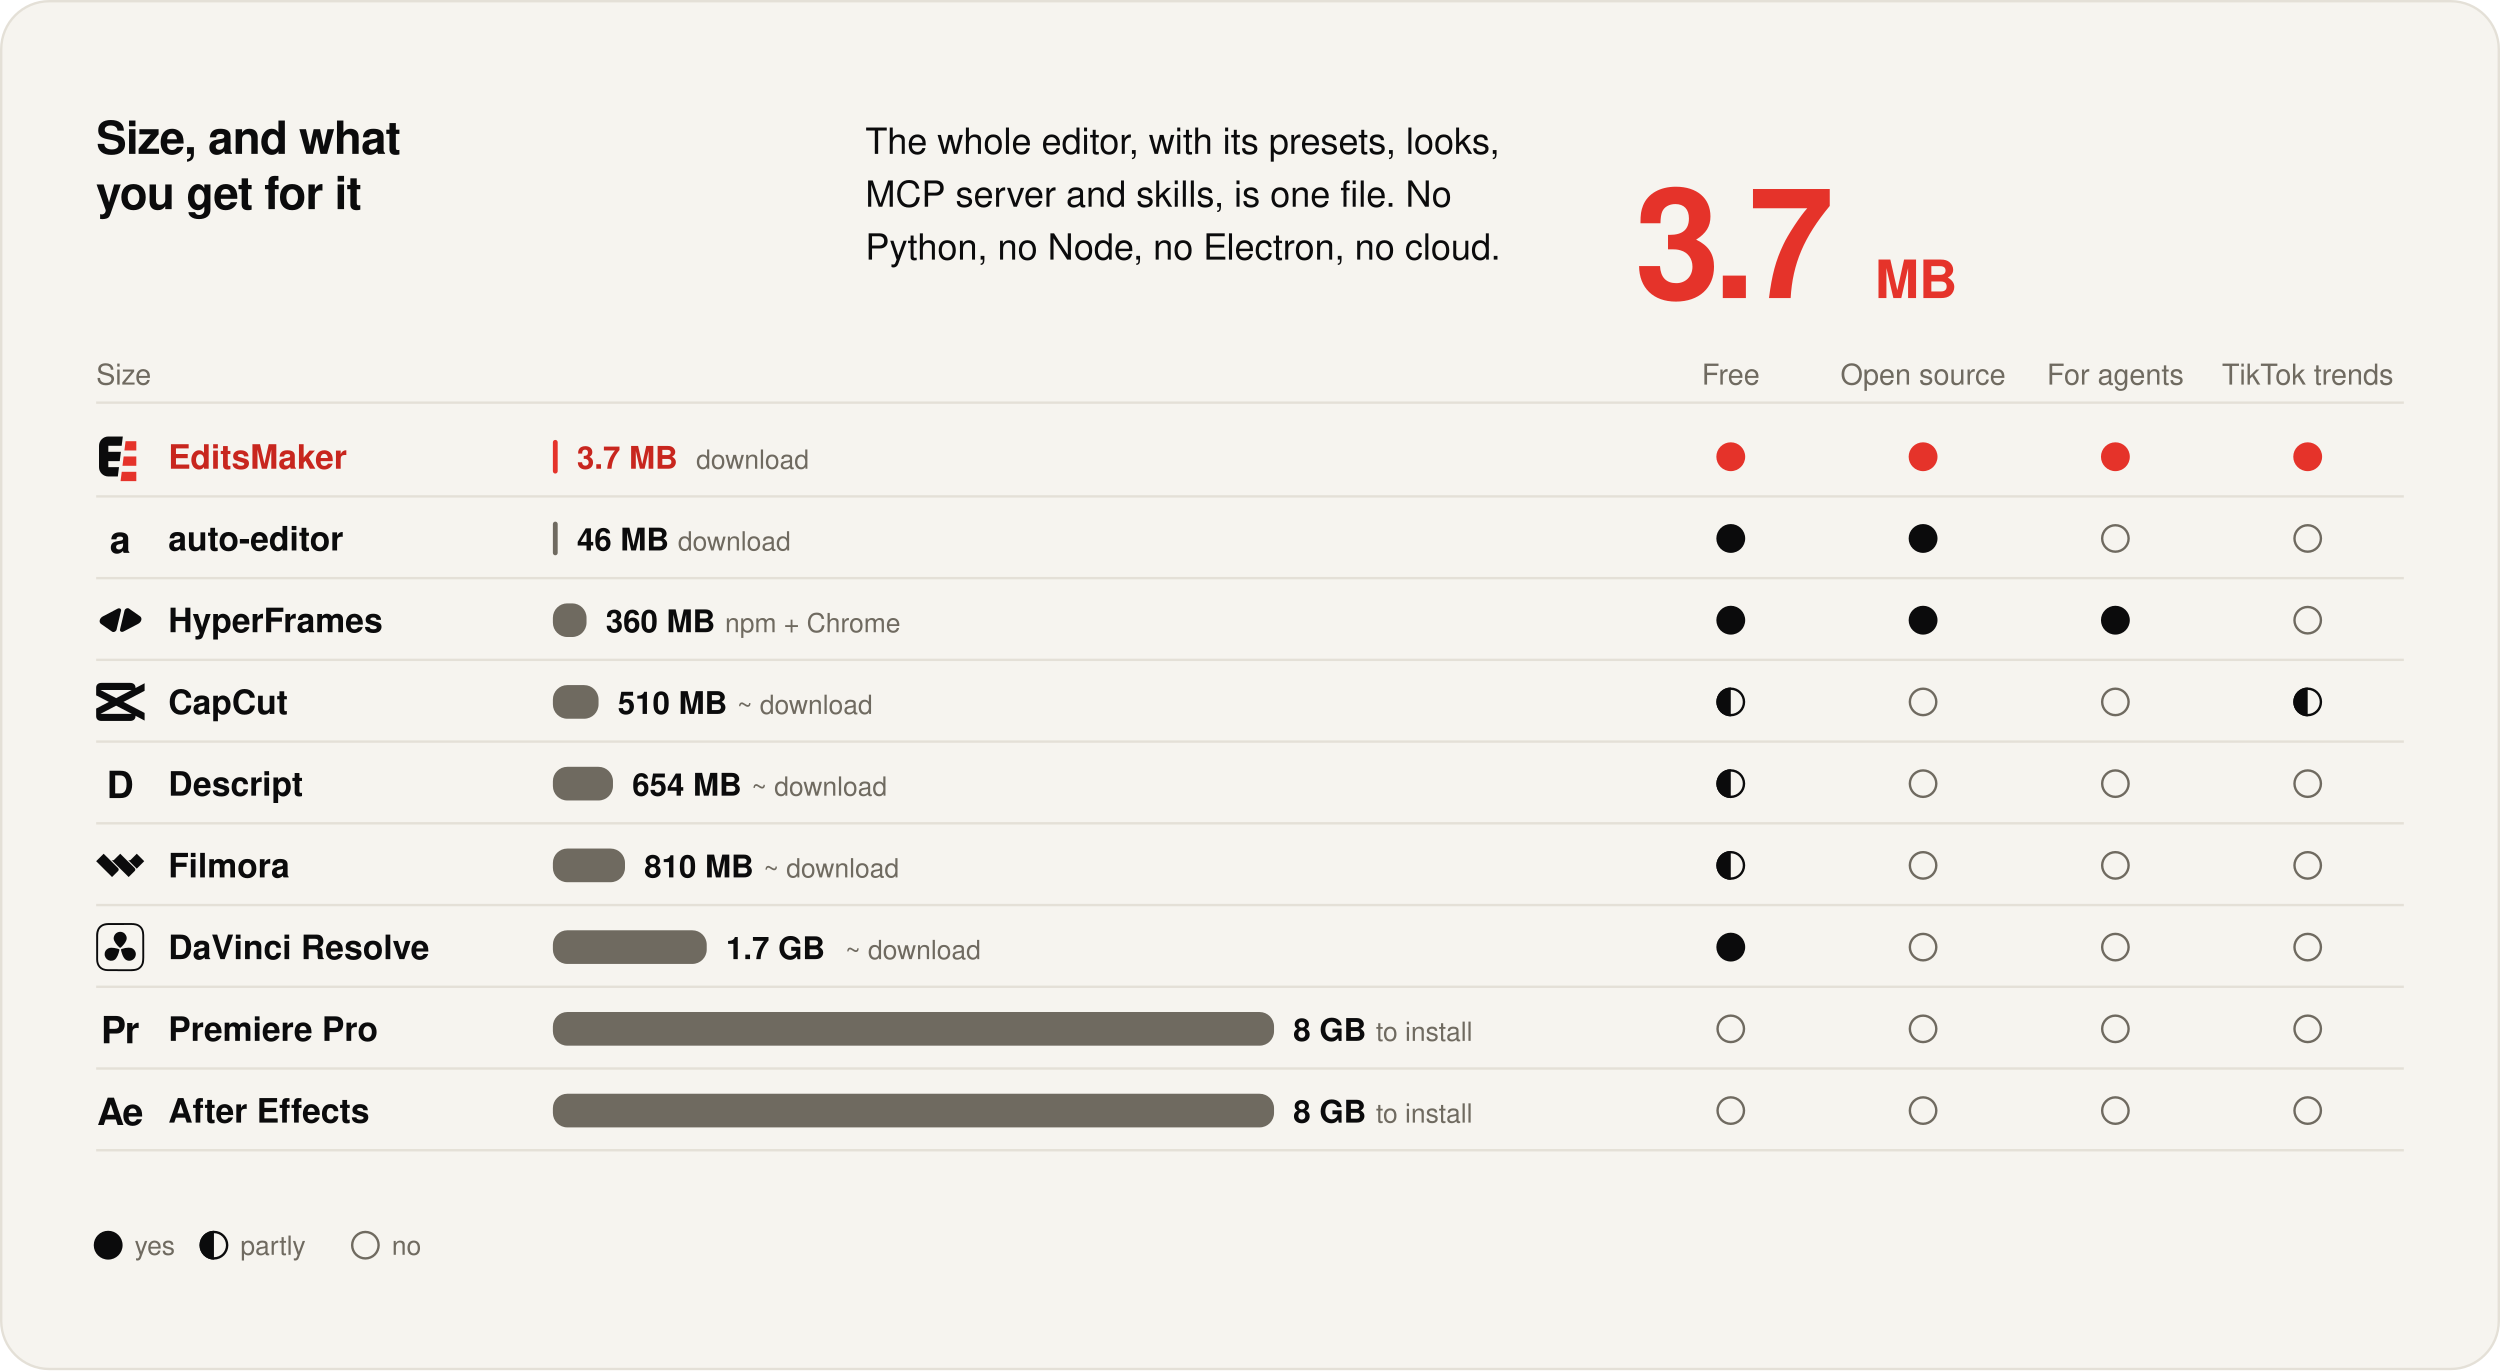
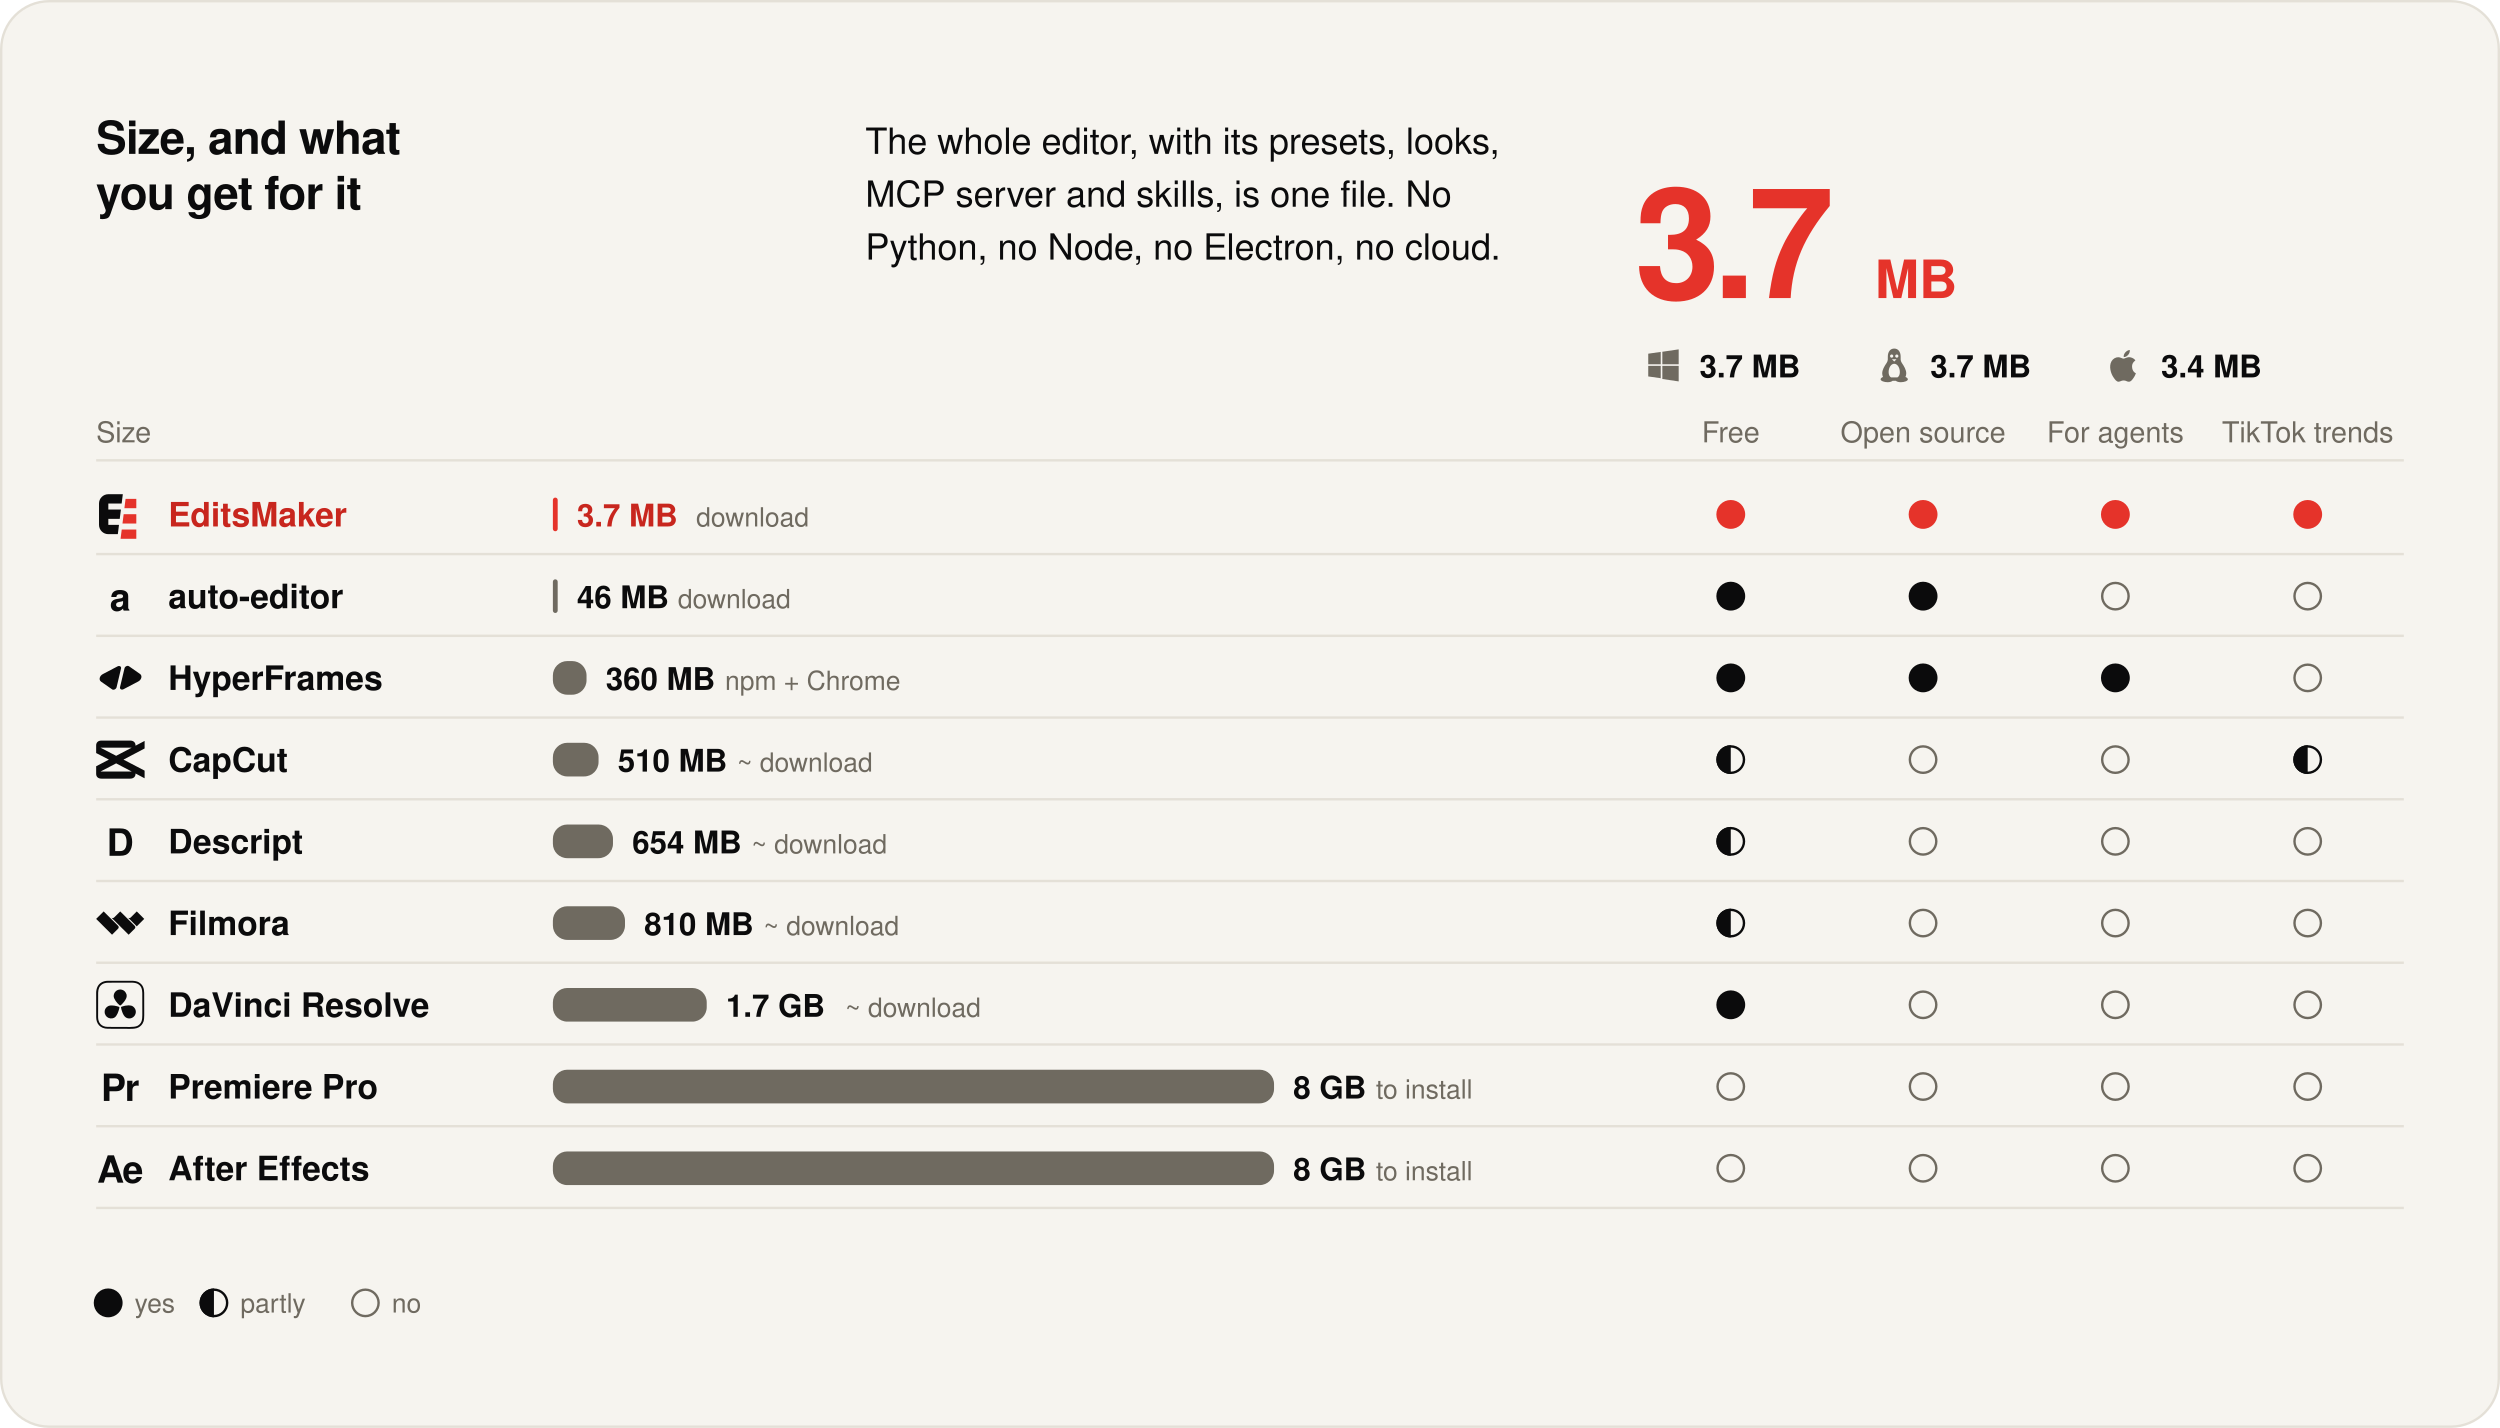
- <svg xmlns="http://www.w3.org/2000/svg" width="1040" height="570" viewBox="0 0 1040 570" role="img" aria-label="EditsMaker against other editors. Download: EditsMaker 3.7 MB, auto-editor 46 MB, HyperFrames about 360 MB with its Chrome, CapCut about 510 MB, Descript about 654 MB, Filmora about 810 MB, DaVinci Resolve about 1.7 GB, Premiere Pro and After Effects 8 GB each to install. EditsMaker is the only one that is free, open source, built for AI agents and reads TikTok's trending songs.">
-   <rect x="0.5" y="0.5" width="1039" height="569" rx="20" fill="#F6F4EF" stroke="#E4E0D7" />
+ <svg xmlns="http://www.w3.org/2000/svg" width="1040" height="594" viewBox="0 0 1040 594" role="img" aria-label="EditsMaker against other editors. Download: EditsMaker 3.7 MB (Windows 3.7, Linux 3.7, macOS 3.4), auto-editor 46 MB, HyperFrames about 360 MB with its Chrome, CapCut about 510 MB, Descript about 654 MB, Filmora about 810 MB, DaVinci Resolve about 1.7 GB, Premiere Pro and After Effects 8 GB each to install. EditsMaker is the only one that is free, open source, built for AI agents and reads TikTok's trending songs.">
+   <rect x="0.5" y="0.5" width="1039" height="593" rx="20" fill="#F6F4EF" stroke="#E4E0D7" />
  <g transform="translate(40,40)">
    <text x="0" y="24" font-family="Helvetica Neue, Helvetica, Arial, Liberation Sans, sans-serif" font-weight="700" font-size="19" fill="#0B0B0C" text-anchor="start" letter-spacing="-0.3">Size, and what</text>
    <text x="0" y="47" font-family="Helvetica Neue, Helvetica, Arial, Liberation Sans, sans-serif" font-weight="700" font-size="19" fill="#0B0B0C" text-anchor="start" letter-spacing="-0.3">you get for it</text>
    <text x="320" y="24" font-family="Helvetica Neue, Helvetica, Arial, Liberation Sans, sans-serif" font-weight="300" font-size="15" fill="#0B0B0C" text-anchor="start" letter-spacing="0">The whole editor, with its presets, looks,</text>
    <text x="320" y="46" font-family="Helvetica Neue, Helvetica, Arial, Liberation Sans, sans-serif" font-weight="300" font-size="15" fill="#0B0B0C" text-anchor="start" letter-spacing="0">MCP server and skills, is one file. No</text>
    <text x="320" y="68" font-family="Helvetica Neue, Helvetica, Arial, Liberation Sans, sans-serif" font-weight="300" font-size="15" fill="#0B0B0C" text-anchor="start" letter-spacing="0">Python, no Node, no Electron, no cloud.</text>
    <text x="640" y="84" font-family="Helvetica Neue, Helvetica, Arial, Liberation Sans, sans-serif" font-weight="700" font-size="64" fill="#E5332A" text-anchor="start" letter-spacing="-3">3.7</text>
    <text x="740" y="84" font-family="Helvetica Neue, Helvetica, Arial, Liberation Sans, sans-serif" font-weight="700" font-size="22" fill="#E5332A" text-anchor="start" letter-spacing="0">MB</text>
-     <text x="0" y="120" font-family="Helvetica Neue, Helvetica, Arial, Liberation Sans, sans-serif" font-weight="400" font-size="12" fill="#6F6A60" text-anchor="start" letter-spacing="0">Size</text>
-     <line x1="0" y1="127.5" x2="960" y2="127.5" stroke="#E4E0D7" stroke-width="1" />
-     <text x="680" y="120" font-family="Helvetica Neue, Helvetica, Arial, Liberation Sans, sans-serif" font-weight="400" font-size="12" fill="#6F6A60" text-anchor="middle" letter-spacing="0">Free</text>
-     <text x="760" y="120" font-family="Helvetica Neue, Helvetica, Arial, Liberation Sans, sans-serif" font-weight="400" font-size="12" fill="#6F6A60" text-anchor="middle" letter-spacing="0">Open source</text>
-     <text x="840" y="120" font-family="Helvetica Neue, Helvetica, Arial, Liberation Sans, sans-serif" font-weight="400" font-size="12" fill="#6F6A60" text-anchor="middle" letter-spacing="0">For agents</text>
-     <text x="920" y="120" font-family="Helvetica Neue, Helvetica, Arial, Liberation Sans, sans-serif" font-weight="400" font-size="12" fill="#6F6A60" text-anchor="middle" letter-spacing="0">TikTok trends</text>
-     <g transform="translate(-3.8,136.6) scale(0.2770833)">
+     <path transform="translate(644,104) scale(0.6667)" d="M2.5 4.7 10.3 3.6v7.7H2.5zM11.3 3.5 21.5 2v9.3H11.3zM2.5 12.3h7.8V20l-7.8-1.1zM11.3 12.3h10.2V22l-10.2-1.5z" fill="#6F6A60" fill-rule="evenodd" />
+     <text x="667" y="117" font-family="Helvetica Neue, Helvetica, Arial, Liberation Sans, sans-serif" font-weight="700" font-size="13" fill="#0B0B0C" text-anchor="start" letter-spacing="0">3.7 MB</text>
+     <path transform="translate(740,104) scale(0.6667)" d="M12 1.5c-2.6 0-4 2.2-4 5 0 1.4.2 2.5-.7 3.9C5.8 12.6 4.5 14.8 4.5 17c0 .9.2 1.6.5 2.2-.9.4-1.5.9-1.5 1.5 0 1 2.2 1.8 4.4 1.8 1.4 0 2.6-.4 3.1-.9h2c.5.5 1.7.9 3.1.9 2.2 0 4.4-.8 4.4-1.8 0-.6-.6-1.1-1.5-1.5.3-.6.5-1.3.5-2.2 0-2.2-1.3-4.4-2.8-6.6-.9-1.4-.7-2.5-.7-3.9 0-2.8-1.4-5-4-5zM10.4 5.2a1 1 0 1 0 0 2 1 1 0 0 0 0-2zm3.2 0a1 1 0 1 0 0 2 1 1 0 0 0 0-2zM12 11c-2 0-3.5 2.4-3.5 5.2 0 1.7.6 2.8 1.5 3.3h4c.9-.5 1.5-1.6 1.5-3.3 0-2.8-1.5-5.2-3.5-5.2z M10.6 8.2h2.8L12 9.6z" fill="#6F6A60" fill-rule="evenodd" />
+     <text x="763" y="117" font-family="Helvetica Neue, Helvetica, Arial, Liberation Sans, sans-serif" font-weight="700" font-size="13" fill="#0B0B0C" text-anchor="start" letter-spacing="0">3.7 MB</text>
+     <path transform="translate(836,104) scale(0.6667)" d="M16.4 12.6c0-2.4 2-3.6 2.1-3.7-1.2-1.7-3-1.9-3.6-2-1.5-.2-3 .9-3.8.9-.8 0-2-.9-3.3-.9-1.7 0-3.3 1-4.2 2.5-1.8 3.1-.5 7.7 1.3 10.2.8 1.2 1.8 2.6 3.1 2.6 1.2-.1 1.7-.8 3.2-.8s1.9.8 3.2.8c1.3 0 2.2-1.3 3-2.5 1-1.4 1.3-2.7 1.4-2.8-.1 0-2.4-.9-2.4-4.3zM14 5.4c.7-.8 1.1-1.9 1-3-1 0-2.1.7-2.8 1.5-.6.7-1.2 1.8-1 2.9 1.1.1 2.1-.6 2.8-1.4z" fill="#6F6A60" fill-rule="evenodd" />
+     <text x="859" y="117" font-family="Helvetica Neue, Helvetica, Arial, Liberation Sans, sans-serif" font-weight="700" font-size="13" fill="#0B0B0C" text-anchor="start" letter-spacing="0">3.4 MB</text>
+     <text x="0" y="144" font-family="Helvetica Neue, Helvetica, Arial, Liberation Sans, sans-serif" font-weight="400" font-size="12" fill="#6F6A60" text-anchor="start" letter-spacing="0">Size</text>
+     <line x1="0" y1="151.5" x2="960" y2="151.5" stroke="#E4E0D7" stroke-width="1" />
+     <text x="680" y="144" font-family="Helvetica Neue, Helvetica, Arial, Liberation Sans, sans-serif" font-weight="400" font-size="12" fill="#6F6A60" text-anchor="middle" letter-spacing="0">Free</text>
+     <text x="760" y="144" font-family="Helvetica Neue, Helvetica, Arial, Liberation Sans, sans-serif" font-weight="400" font-size="12" fill="#6F6A60" text-anchor="middle" letter-spacing="0">Open source</text>
+     <text x="840" y="144" font-family="Helvetica Neue, Helvetica, Arial, Liberation Sans, sans-serif" font-weight="400" font-size="12" fill="#6F6A60" text-anchor="middle" letter-spacing="0">For agents</text>
+     <text x="920" y="144" font-family="Helvetica Neue, Helvetica, Arial, Liberation Sans, sans-serif" font-weight="400" font-size="12" fill="#6F6A60" text-anchor="middle" letter-spacing="0">TikTok trends</text>
+     <g transform="translate(-3.8,160.6) scale(0.2770833)">
      <defs>
-         <clipPath id="lm0140">
+         <clipPath id="lm0164">
          <polygon points="0,0 56,0 44,96 0,96" />
        </clipPath>
-         <clipPath id="rm0140">
+         <clipPath id="rm0164">
          <polygon points="61,0 96,0 96,96 49,96" />
        </clipPath>
      </defs>
-       <g clip-path="url(#lm0140)">
+       <g clip-path="url(#lm0164)">
        <path d="M32,18 H74 V32 H32 V41 H74 V55 H32 V64 H74 V78 H32 A14,14 0 0 1 18,64 V32 A14,14 0 0 1 32,18 Z" fill="#0B0B0C" />
      </g>
-       <g clip-path="url(#rm0140)">
+       <g clip-path="url(#rm0164)">
        <path d="M32,18 H74 V32 H32 V41 H74 V55 H32 V64 H74 V78 H32 A14,14 0 0 1 18,64 V32 A14,14 0 0 1 32,18 Z" fill="#E5332A" transform="translate(0,7)" />
      </g>
    </g>
-     <text x="30" y="155" font-family="Helvetica Neue, Helvetica, Arial, Liberation Sans, sans-serif" font-weight="700" font-size="14" fill="#C8261E" text-anchor="start" letter-spacing="0">EditsMaker</text>
-     <rect x="190" y="143" width="2" height="14" rx="1" fill="#E5332A" />
-     <text x="200" y="155" font-family="Helvetica Neue, Helvetica, Arial, Liberation Sans, sans-serif" font-weight="700" font-size="13" fill="#C8261E" text-anchor="start" letter-spacing="0">3.7 MB</text>
-     <text x="249.6" y="155" font-family="Helvetica Neue, Helvetica, Arial, Liberation Sans, sans-serif" font-weight="400" font-size="11" fill="#6F6A60" text-anchor="start" letter-spacing="0">download</text>
-     <circle cx="680" cy="150" r="6" fill="#E5332A" />
-     <circle cx="760" cy="150" r="6" fill="#E5332A" />
-     <circle cx="840" cy="150" r="6" fill="#E5332A" />
-     <circle cx="920" cy="150" r="6" fill="#E5332A" />
-     <line x1="0" y1="166.5" x2="960" y2="166.5" stroke="#E4E0D7" stroke-width="1" />
-     <text x="10.0" y="190.0" font-family="Helvetica Neue, Helvetica, Arial, Liberation Sans, sans-serif" font-weight="700" font-size="15.6" fill="#0B0B0C" text-anchor="middle" letter-spacing="-0.5">a</text>
-     <text x="30" y="189" font-family="Helvetica Neue, Helvetica, Arial, Liberation Sans, sans-serif" font-weight="700" font-size="14" fill="#0B0B0C" text-anchor="start" letter-spacing="0">auto-editor</text>
-     <rect x="190" y="177" width="2" height="14" rx="1" fill="#6F6A60" />
-     <text x="200" y="189" font-family="Helvetica Neue, Helvetica, Arial, Liberation Sans, sans-serif" font-weight="700" font-size="13" fill="#0B0B0C" text-anchor="start" letter-spacing="0">46 MB</text>
-     <text x="242.0" y="189" font-family="Helvetica Neue, Helvetica, Arial, Liberation Sans, sans-serif" font-weight="400" font-size="11" fill="#6F6A60" text-anchor="start" letter-spacing="0">download</text>
-     <circle cx="680" cy="184" r="6" fill="#0B0B0C" />
-     <circle cx="760" cy="184" r="6" fill="#0B0B0C" />
-     <circle cx="840" cy="184" r="5.5" fill="none" stroke="#6F6A60" />
-     <circle cx="920" cy="184" r="5.5" fill="none" stroke="#6F6A60" />
-     <line x1="0" y1="200.5" x2="960" y2="200.5" stroke="#E4E0D7" stroke-width="1" />
-     <path transform="translate(0,208) scale(0.2)" d="M10.185 57.802L33.114 73.831C36.22 75.998 41.517 73.543 42.482 69.498L51.761 30.427C52.725 26.382 48.58 23.928 44.46 26.094L13.917 42.123C6.967 45.768 4.976 54.158 10.185 57.802Z M87.513 57.514L56.97 73.543C52.837 75.71 48.705 73.255 49.669 69.21L58.948 30.139C59.913 26.094 65.21 23.64 68.315 25.806L91.245 41.835C96.467 45.48 94.463 53.87 87.513 57.514Z" fill="#0B0B0C" fill-rule="evenodd" />
-     <text x="30" y="223" font-family="Helvetica Neue, Helvetica, Arial, Liberation Sans, sans-serif" font-weight="700" font-size="14" fill="#0B0B0C" text-anchor="start" letter-spacing="0">HyperFrames</text>
-     <rect x="190" y="211" width="14" height="14" rx="6" fill="#6F6A60" />
-     <text x="212" y="223" font-family="Helvetica Neue, Helvetica, Arial, Liberation Sans, sans-serif" font-weight="700" font-size="13" fill="#0B0B0C" text-anchor="start" letter-spacing="0">360 MB</text>
-     <text x="261.6" y="223" font-family="Helvetica Neue, Helvetica, Arial, Liberation Sans, sans-serif" font-weight="400" font-size="11" fill="#6F6A60" text-anchor="start" letter-spacing="0">npm + Chrome</text>
-     <circle cx="680" cy="218" r="6" fill="#0B0B0C" />
-     <circle cx="760" cy="218" r="6" fill="#0B0B0C" />
-     <circle cx="840" cy="218" r="6" fill="#0B0B0C" />
-     <circle cx="920" cy="218" r="5.5" fill="none" stroke="#6F6A60" />
-     <line x1="0" y1="234.5" x2="960" y2="234.5" stroke="#E4E0D7" stroke-width="1" />
-     <path transform="translate(0,242) scale(0.8333)" d="M24.189 6.442V2.671l-4.535 2.383V4.91c.002-1.505-1.078-2.411-2.638-2.411H2.64C.993 2.5 0 3.407 0 4.91V8.72L6.354 12 0 15.316v3.8C0 20.595 1 21.5 2.64 21.5h14.373c1.56 0 2.639-.907 2.639-2.382v-.197l4.536 2.409v-3.828L13.64 12 24.19 6.443zM9.982 13.873l7.797 4.083H2.157l7.825-4.083zm7.741-7.828l-7.742 4.057-7.825-4.057h15.567z" fill="#0B0B0C" fill-rule="evenodd" />
-     <text x="30" y="257" font-family="Helvetica Neue, Helvetica, Arial, Liberation Sans, sans-serif" font-weight="700" font-size="14" fill="#0B0B0C" text-anchor="start" letter-spacing="0">CapCut</text>
-     <rect x="190" y="245" width="19" height="14" rx="6" fill="#6F6A60" />
-     <text x="217" y="257" font-family="Helvetica Neue, Helvetica, Arial, Liberation Sans, sans-serif" font-weight="700" font-size="13" fill="#0B0B0C" text-anchor="start" letter-spacing="0">510 MB</text>
-     <text x="266.6" y="257" font-family="Helvetica Neue, Helvetica, Arial, Liberation Sans, sans-serif" font-weight="400" font-size="11" fill="#6F6A60" text-anchor="start" letter-spacing="0">~ download</text>
-     <circle cx="680" cy="252" r="5.5" fill="none" stroke="#0B0B0C" />
-     <path d="M680,246 A6,6 0 0 0 680,258 Z" fill="#0B0B0C" />
-     <circle cx="760" cy="252" r="5.5" fill="none" stroke="#6F6A60" />
-     <circle cx="840" cy="252" r="5.5" fill="none" stroke="#6F6A60" />
-     <circle cx="920" cy="252" r="5.5" fill="none" stroke="#0B0B0C" />
-     <path d="M920,246 A6,6 0 0 0 920,258 Z" fill="#0B0B0C" />
-     <line x1="0" y1="268.5" x2="960" y2="268.5" stroke="#E4E0D7" stroke-width="1" />
-     <text x="10.0" y="292.0" font-family="Helvetica Neue, Helvetica, Arial, Liberation Sans, sans-serif" font-weight="700" font-size="15.6" fill="#0B0B0C" text-anchor="middle" letter-spacing="-0.5">D</text>
-     <text x="30" y="291" font-family="Helvetica Neue, Helvetica, Arial, Liberation Sans, sans-serif" font-weight="700" font-size="14" fill="#0B0B0C" text-anchor="start" letter-spacing="0">Descript</text>
-     <rect x="190" y="279" width="25" height="14" rx="6" fill="#6F6A60" />
-     <text x="223" y="291" font-family="Helvetica Neue, Helvetica, Arial, Liberation Sans, sans-serif" font-weight="700" font-size="13" fill="#0B0B0C" text-anchor="start" letter-spacing="0">654 MB</text>
-     <text x="272.6" y="291" font-family="Helvetica Neue, Helvetica, Arial, Liberation Sans, sans-serif" font-weight="400" font-size="11" fill="#6F6A60" text-anchor="start" letter-spacing="0">~ download</text>
-     <circle cx="680" cy="286" r="5.5" fill="none" stroke="#0B0B0C" />
-     <path d="M680,280 A6,6 0 0 0 680,292 Z" fill="#0B0B0C" />
-     <circle cx="760" cy="286" r="5.5" fill="none" stroke="#6F6A60" />
-     <circle cx="840" cy="286" r="5.5" fill="none" stroke="#6F6A60" />
-     <circle cx="920" cy="286" r="5.5" fill="none" stroke="#6F6A60" />
-     <line x1="0" y1="302.5" x2="960" y2="302.5" stroke="#E4E0D7" stroke-width="1" />
-     <path transform="translate(0,310) scale(0.8333)" d="M16.216 17.814 7.704 9.368l.02-.02c.391.239.91.19 1.249-.147l3.041-3.016 7.241 7.184c.397.394.402 1.029.005 1.426l-3.044 3.019Zm-5.253-3.017-3.03 3.017L0 9.915l3.746-3.73 7.217 7.187a1.005 1.005 0 0 1 0 1.425ZM24 9.913l-3.725 3.727L16 9.367l.02-.021c.388.239.903.19 1.239-.146l3.014-3.015L24 9.913Z" fill="#0B0B0C" fill-rule="evenodd" />
-     <text x="30" y="325" font-family="Helvetica Neue, Helvetica, Arial, Liberation Sans, sans-serif" font-weight="700" font-size="14" fill="#0B0B0C" text-anchor="start" letter-spacing="0">Filmora</text>
-     <rect x="190" y="313" width="30" height="14" rx="6" fill="#6F6A60" />
-     <text x="228" y="325" font-family="Helvetica Neue, Helvetica, Arial, Liberation Sans, sans-serif" font-weight="700" font-size="13" fill="#0B0B0C" text-anchor="start" letter-spacing="0">810 MB</text>
-     <text x="277.6" y="325" font-family="Helvetica Neue, Helvetica, Arial, Liberation Sans, sans-serif" font-weight="400" font-size="11" fill="#6F6A60" text-anchor="start" letter-spacing="0">~ download</text>
-     <circle cx="680" cy="320" r="5.5" fill="none" stroke="#0B0B0C" />
-     <path d="M680,314 A6,6 0 0 0 680,326 Z" fill="#0B0B0C" />
-     <circle cx="760" cy="320" r="5.5" fill="none" stroke="#6F6A60" />
-     <circle cx="840" cy="320" r="5.5" fill="none" stroke="#6F6A60" />
-     <circle cx="920" cy="320" r="5.5" fill="none" stroke="#6F6A60" />
-     <line x1="0" y1="336.5" x2="960" y2="336.5" stroke="#E4E0D7" stroke-width="1" />
-     <path transform="translate(0,344) scale(0.8333)" d="M17.621 0 5.977.004c-1.37 0-2.756.345-3.762 1.11a4.925 4.925 0 0 0-1.61 2.003C.233 3.93 0 5.02 0 5.951l.012 12.2c.002 1.604.479 3.057 1.461 4.112.984 1.056 2.462 1.683 4.331 1.691L16.856 24c1.26.005 3.095-.036 4.303-.714 1.075-.605 2.025-1.556 2.497-2.984.278-.84.345-2.084.344-3.147l-.021-11.13c-.002-.888-.15-2.023-.547-2.934-.425-.976-1.181-1.815-2.322-2.425C20.353.26 19.123 0 17.622 0zm0 .93c1.378 0 2.538.295 3.04.565.977.523 1.544 1.166 1.889 1.96.315.721.47 1.793.473 2.572l.018 11.13c.002 1.013-.097 2.257-.298 2.86-.396 1.202-1.146 1.946-2.063 2.462-.814.457-2.612.593-3.82.588l-11.05-.044c-1.657-.007-2.832-.534-3.626-1.386-.792-.851-1.212-2.06-1.212-3.485L.999 5.95c0-.829.196-1.827.474-2.437.345-.757.75-1.207 1.365-1.674C3.585 1.27 4.868.97 6.08.97zm-5.66 3.423c-1.976.089-3.204 1.658-3.214 3.29.019 1.443 1.635 3.481 2.884 4.53.12.099.154.109.33.18.062.025.198-.047.327-.135.36-.245.993-.947 1.648-1.738a7.67 7.67 0 0 0 1.031-1.683c.409-.89.261-1.599.235-1.888a3.983 3.983 0 0 0-.99-1.692 3.36 3.36 0 0 0-2.251-.864zm4.172 7.922a10.185 10.185 0 0 0-3.244.61c-.15.058-.26.1-.374.17-.057.036-.11.135-.105.292.017.433.29 1.278.624 2.27.384 1.135 1.066 2.27 1.844 2.74a3.23 3.23 0 0 0 2.53.342c.832-.243 1.595-.868 1.962-1.546.986-1.818.19-3.548-1.121-4.417-.447-.296-1.133-.445-1.89-.46-.074 0-.15-.002-.226-.001zm-8.432.038a6.201 6.201 0 0 0-.752.047c-.596.078-.932.273-1.29.51a3.177 3.177 0 0 0-1.365 1.979c-.075.552-.086 1.053.033 1.507.433 1.389 1.326 2.222 2.847 2.452.636.028 1.37-.063 1.99-.45 1.269-.782 2.08-3.17 2.412-4.742.053-.176.035-.357-.013-.42-.005-.067-.044-.113-.19-.183-.398-.192-1.32-.417-2.375-.6a7.68 7.68 0 0 0-1.297-.1z" fill="#0B0B0C" fill-rule="evenodd" />
-     <text x="30" y="359" font-family="Helvetica Neue, Helvetica, Arial, Liberation Sans, sans-serif" font-weight="700" font-size="14" fill="#0B0B0C" text-anchor="start" letter-spacing="0">DaVinci Resolve</text>
-     <rect x="190" y="347" width="64" height="14" rx="6" fill="#6F6A60" />
-     <text x="262" y="359" font-family="Helvetica Neue, Helvetica, Arial, Liberation Sans, sans-serif" font-weight="700" font-size="13" fill="#0B0B0C" text-anchor="start" letter-spacing="0">1.7 GB</text>
-     <text x="311.6" y="359" font-family="Helvetica Neue, Helvetica, Arial, Liberation Sans, sans-serif" font-weight="400" font-size="11" fill="#6F6A60" text-anchor="start" letter-spacing="0">~ download</text>
-     <circle cx="680" cy="354" r="6" fill="#0B0B0C" />
-     <circle cx="760" cy="354" r="5.5" fill="none" stroke="#6F6A60" />
-     <circle cx="840" cy="354" r="5.5" fill="none" stroke="#6F6A60" />
-     <circle cx="920" cy="354" r="5.5" fill="none" stroke="#6F6A60" />
-     <line x1="0" y1="370.5" x2="960" y2="370.5" stroke="#E4E0D7" stroke-width="1" />
-     <text x="10.0" y="394.0" font-family="Helvetica Neue, Helvetica, Arial, Liberation Sans, sans-serif" font-weight="700" font-size="15.6" fill="#0B0B0C" text-anchor="middle" letter-spacing="-0.5">Pr</text>
-     <text x="30" y="393" font-family="Helvetica Neue, Helvetica, Arial, Liberation Sans, sans-serif" font-weight="700" font-size="14" fill="#0B0B0C" text-anchor="start" letter-spacing="0">Premiere Pro</text>
-     <rect x="190" y="381" width="300" height="14" rx="6" fill="#6F6A60" />
-     <text x="498" y="393" font-family="Helvetica Neue, Helvetica, Arial, Liberation Sans, sans-serif" font-weight="700" font-size="13" fill="#0B0B0C" text-anchor="start" letter-spacing="0">8 GB</text>
-     <text x="532.4" y="393" font-family="Helvetica Neue, Helvetica, Arial, Liberation Sans, sans-serif" font-weight="400" font-size="11" fill="#6F6A60" text-anchor="start" letter-spacing="0">to install</text>
-     <circle cx="680" cy="388" r="5.5" fill="none" stroke="#6F6A60" />
-     <circle cx="760" cy="388" r="5.5" fill="none" stroke="#6F6A60" />
-     <circle cx="840" cy="388" r="5.5" fill="none" stroke="#6F6A60" />
-     <circle cx="920" cy="388" r="5.5" fill="none" stroke="#6F6A60" />
-     <line x1="0" y1="404.5" x2="960" y2="404.5" stroke="#E4E0D7" stroke-width="1" />
-     <text x="10.0" y="428.0" font-family="Helvetica Neue, Helvetica, Arial, Liberation Sans, sans-serif" font-weight="700" font-size="15.6" fill="#0B0B0C" text-anchor="middle" letter-spacing="-0.5">Ae</text>
-     <text x="30" y="427" font-family="Helvetica Neue, Helvetica, Arial, Liberation Sans, sans-serif" font-weight="700" font-size="14" fill="#0B0B0C" text-anchor="start" letter-spacing="0">After Effects</text>
-     <rect x="190" y="415" width="300" height="14" rx="6" fill="#6F6A60" />
-     <text x="498" y="427" font-family="Helvetica Neue, Helvetica, Arial, Liberation Sans, sans-serif" font-weight="700" font-size="13" fill="#0B0B0C" text-anchor="start" letter-spacing="0">8 GB</text>
-     <text x="532.4" y="427" font-family="Helvetica Neue, Helvetica, Arial, Liberation Sans, sans-serif" font-weight="400" font-size="11" fill="#6F6A60" text-anchor="start" letter-spacing="0">to install</text>
-     <circle cx="680" cy="422" r="5.5" fill="none" stroke="#6F6A60" />
-     <circle cx="760" cy="422" r="5.5" fill="none" stroke="#6F6A60" />
-     <circle cx="840" cy="422" r="5.5" fill="none" stroke="#6F6A60" />
-     <circle cx="920" cy="422" r="5.5" fill="none" stroke="#6F6A60" />
-     <line x1="0" y1="438.5" x2="960" y2="438.5" stroke="#E4E0D7" stroke-width="1" />
-     <circle cx="5" cy="478" r="6" fill="#0B0B0C" />
-     <text x="16" y="482" font-family="Helvetica Neue, Helvetica, Arial, Liberation Sans, sans-serif" font-weight="400" font-size="11" fill="#6F6A60" text-anchor="start" letter-spacing="0">yes</text>
-     <circle cx="49" cy="478" r="5.5" fill="none" stroke="#0B0B0C" />
-     <path d="M49,472 A6,6 0 0 0 49,484 Z" fill="#0B0B0C" />
-     <text x="60" y="482" font-family="Helvetica Neue, Helvetica, Arial, Liberation Sans, sans-serif" font-weight="400" font-size="11" fill="#6F6A60" text-anchor="start" letter-spacing="0">partly</text>
-     <circle cx="112" cy="478" r="5.5" fill="none" stroke="#6F6A60" />
-     <text x="123" y="482" font-family="Helvetica Neue, Helvetica, Arial, Liberation Sans, sans-serif" font-weight="400" font-size="11" fill="#6F6A60" text-anchor="start" letter-spacing="0">no</text>
+     <text x="30" y="179" font-family="Helvetica Neue, Helvetica, Arial, Liberation Sans, sans-serif" font-weight="700" font-size="14" fill="#C8261E" text-anchor="start" letter-spacing="0">EditsMaker</text>
+     <rect x="190" y="167" width="2" height="14" rx="1" fill="#E5332A" />
+     <text x="200" y="179" font-family="Helvetica Neue, Helvetica, Arial, Liberation Sans, sans-serif" font-weight="700" font-size="13" fill="#C8261E" text-anchor="start" letter-spacing="0">3.7 MB</text>
+     <text x="249.6" y="179" font-family="Helvetica Neue, Helvetica, Arial, Liberation Sans, sans-serif" font-weight="400" font-size="11" fill="#6F6A60" text-anchor="start" letter-spacing="0">download</text>
+     <circle cx="680" cy="174" r="6" fill="#E5332A" />
+     <circle cx="760" cy="174" r="6" fill="#E5332A" />
+     <circle cx="840" cy="174" r="6" fill="#E5332A" />
+     <circle cx="920" cy="174" r="6" fill="#E5332A" />
+     <line x1="0" y1="190.5" x2="960" y2="190.5" stroke="#E4E0D7" stroke-width="1" />
+     <text x="10.0" y="214.0" font-family="Helvetica Neue, Helvetica, Arial, Liberation Sans, sans-serif" font-weight="700" font-size="15.6" fill="#0B0B0C" text-anchor="middle" letter-spacing="-0.5">a</text>
+     <text x="30" y="213" font-family="Helvetica Neue, Helvetica, Arial, Liberation Sans, sans-serif" font-weight="700" font-size="14" fill="#0B0B0C" text-anchor="start" letter-spacing="0">auto-editor</text>
+     <rect x="190" y="201" width="2" height="14" rx="1" fill="#6F6A60" />
+     <text x="200" y="213" font-family="Helvetica Neue, Helvetica, Arial, Liberation Sans, sans-serif" font-weight="700" font-size="13" fill="#0B0B0C" text-anchor="start" letter-spacing="0">46 MB</text>
+     <text x="242.0" y="213" font-family="Helvetica Neue, Helvetica, Arial, Liberation Sans, sans-serif" font-weight="400" font-size="11" fill="#6F6A60" text-anchor="start" letter-spacing="0">download</text>
+     <circle cx="680" cy="208" r="6" fill="#0B0B0C" />
+     <circle cx="760" cy="208" r="6" fill="#0B0B0C" />
+     <circle cx="840" cy="208" r="5.5" fill="none" stroke="#6F6A60" />
+     <circle cx="920" cy="208" r="5.5" fill="none" stroke="#6F6A60" />
+     <line x1="0" y1="224.5" x2="960" y2="224.5" stroke="#E4E0D7" stroke-width="1" />
+     <path transform="translate(0,232) scale(0.2)" d="M10.185 57.802L33.114 73.831C36.22 75.998 41.517 73.543 42.482 69.498L51.761 30.427C52.725 26.382 48.58 23.928 44.46 26.094L13.917 42.123C6.967 45.768 4.976 54.158 10.185 57.802Z M87.513 57.514L56.97 73.543C52.837 75.71 48.705 73.255 49.669 69.21L58.948 30.139C59.913 26.094 65.21 23.64 68.315 25.806L91.245 41.835C96.467 45.48 94.463 53.87 87.513 57.514Z" fill="#0B0B0C" fill-rule="evenodd" />
+     <text x="30" y="247" font-family="Helvetica Neue, Helvetica, Arial, Liberation Sans, sans-serif" font-weight="700" font-size="14" fill="#0B0B0C" text-anchor="start" letter-spacing="0">HyperFrames</text>
+     <rect x="190" y="235" width="14" height="14" rx="6" fill="#6F6A60" />
+     <text x="212" y="247" font-family="Helvetica Neue, Helvetica, Arial, Liberation Sans, sans-serif" font-weight="700" font-size="13" fill="#0B0B0C" text-anchor="start" letter-spacing="0">360 MB</text>
+     <text x="261.6" y="247" font-family="Helvetica Neue, Helvetica, Arial, Liberation Sans, sans-serif" font-weight="400" font-size="11" fill="#6F6A60" text-anchor="start" letter-spacing="0">npm + Chrome</text>
+     <circle cx="680" cy="242" r="6" fill="#0B0B0C" />
+     <circle cx="760" cy="242" r="6" fill="#0B0B0C" />
+     <circle cx="840" cy="242" r="6" fill="#0B0B0C" />
+     <circle cx="920" cy="242" r="5.5" fill="none" stroke="#6F6A60" />
+     <line x1="0" y1="258.5" x2="960" y2="258.5" stroke="#E4E0D7" stroke-width="1" />
+     <path transform="translate(0,266) scale(0.8333)" d="M24.189 6.442V2.671l-4.535 2.383V4.91c.002-1.505-1.078-2.411-2.638-2.411H2.64C.993 2.5 0 3.407 0 4.91V8.72L6.354 12 0 15.316v3.8C0 20.595 1 21.5 2.64 21.5h14.373c1.56 0 2.639-.907 2.639-2.382v-.197l4.536 2.409v-3.828L13.64 12 24.19 6.443zM9.982 13.873l7.797 4.083H2.157l7.825-4.083zm7.741-7.828l-7.742 4.057-7.825-4.057h15.567z" fill="#0B0B0C" fill-rule="evenodd" />
+     <text x="30" y="281" font-family="Helvetica Neue, Helvetica, Arial, Liberation Sans, sans-serif" font-weight="700" font-size="14" fill="#0B0B0C" text-anchor="start" letter-spacing="0">CapCut</text>
+     <rect x="190" y="269" width="19" height="14" rx="6" fill="#6F6A60" />
+     <text x="217" y="281" font-family="Helvetica Neue, Helvetica, Arial, Liberation Sans, sans-serif" font-weight="700" font-size="13" fill="#0B0B0C" text-anchor="start" letter-spacing="0">510 MB</text>
+     <text x="266.6" y="281" font-family="Helvetica Neue, Helvetica, Arial, Liberation Sans, sans-serif" font-weight="400" font-size="11" fill="#6F6A60" text-anchor="start" letter-spacing="0">~ download</text>
+     <circle cx="680" cy="276" r="5.5" fill="none" stroke="#0B0B0C" />
+     <path d="M680,270 A6,6 0 0 0 680,282 Z" fill="#0B0B0C" />
+     <circle cx="760" cy="276" r="5.5" fill="none" stroke="#6F6A60" />
+     <circle cx="840" cy="276" r="5.5" fill="none" stroke="#6F6A60" />
+     <circle cx="920" cy="276" r="5.5" fill="none" stroke="#0B0B0C" />
+     <path d="M920,270 A6,6 0 0 0 920,282 Z" fill="#0B0B0C" />
+     <line x1="0" y1="292.5" x2="960" y2="292.5" stroke="#E4E0D7" stroke-width="1" />
+     <text x="10.0" y="316.0" font-family="Helvetica Neue, Helvetica, Arial, Liberation Sans, sans-serif" font-weight="700" font-size="15.6" fill="#0B0B0C" text-anchor="middle" letter-spacing="-0.5">D</text>
+     <text x="30" y="315" font-family="Helvetica Neue, Helvetica, Arial, Liberation Sans, sans-serif" font-weight="700" font-size="14" fill="#0B0B0C" text-anchor="start" letter-spacing="0">Descript</text>
+     <rect x="190" y="303" width="25" height="14" rx="6" fill="#6F6A60" />
+     <text x="223" y="315" font-family="Helvetica Neue, Helvetica, Arial, Liberation Sans, sans-serif" font-weight="700" font-size="13" fill="#0B0B0C" text-anchor="start" letter-spacing="0">654 MB</text>
+     <text x="272.6" y="315" font-family="Helvetica Neue, Helvetica, Arial, Liberation Sans, sans-serif" font-weight="400" font-size="11" fill="#6F6A60" text-anchor="start" letter-spacing="0">~ download</text>
+     <circle cx="680" cy="310" r="5.5" fill="none" stroke="#0B0B0C" />
+     <path d="M680,304 A6,6 0 0 0 680,316 Z" fill="#0B0B0C" />
+     <circle cx="760" cy="310" r="5.5" fill="none" stroke="#6F6A60" />
+     <circle cx="840" cy="310" r="5.5" fill="none" stroke="#6F6A60" />
+     <circle cx="920" cy="310" r="5.5" fill="none" stroke="#6F6A60" />
+     <line x1="0" y1="326.5" x2="960" y2="326.5" stroke="#E4E0D7" stroke-width="1" />
+     <path transform="translate(0,334) scale(0.8333)" d="M16.216 17.814 7.704 9.368l.02-.02c.391.239.91.19 1.249-.147l3.041-3.016 7.241 7.184c.397.394.402 1.029.005 1.426l-3.044 3.019Zm-5.253-3.017-3.03 3.017L0 9.915l3.746-3.73 7.217 7.187a1.005 1.005 0 0 1 0 1.425ZM24 9.913l-3.725 3.727L16 9.367l.02-.021c.388.239.903.19 1.239-.146l3.014-3.015L24 9.913Z" fill="#0B0B0C" fill-rule="evenodd" />
+     <text x="30" y="349" font-family="Helvetica Neue, Helvetica, Arial, Liberation Sans, sans-serif" font-weight="700" font-size="14" fill="#0B0B0C" text-anchor="start" letter-spacing="0">Filmora</text>
+     <rect x="190" y="337" width="30" height="14" rx="6" fill="#6F6A60" />
+     <text x="228" y="349" font-family="Helvetica Neue, Helvetica, Arial, Liberation Sans, sans-serif" font-weight="700" font-size="13" fill="#0B0B0C" text-anchor="start" letter-spacing="0">810 MB</text>
+     <text x="277.6" y="349" font-family="Helvetica Neue, Helvetica, Arial, Liberation Sans, sans-serif" font-weight="400" font-size="11" fill="#6F6A60" text-anchor="start" letter-spacing="0">~ download</text>
+     <circle cx="680" cy="344" r="5.5" fill="none" stroke="#0B0B0C" />
+     <path d="M680,338 A6,6 0 0 0 680,350 Z" fill="#0B0B0C" />
+     <circle cx="760" cy="344" r="5.5" fill="none" stroke="#6F6A60" />
+     <circle cx="840" cy="344" r="5.5" fill="none" stroke="#6F6A60" />
+     <circle cx="920" cy="344" r="5.5" fill="none" stroke="#6F6A60" />
+     <line x1="0" y1="360.5" x2="960" y2="360.5" stroke="#E4E0D7" stroke-width="1" />
+     <path transform="translate(0,368) scale(0.8333)" d="M17.621 0 5.977.004c-1.37 0-2.756.345-3.762 1.11a4.925 4.925 0 0 0-1.61 2.003C.233 3.93 0 5.02 0 5.951l.012 12.2c.002 1.604.479 3.057 1.461 4.112.984 1.056 2.462 1.683 4.331 1.691L16.856 24c1.26.005 3.095-.036 4.303-.714 1.075-.605 2.025-1.556 2.497-2.984.278-.84.345-2.084.344-3.147l-.021-11.13c-.002-.888-.15-2.023-.547-2.934-.425-.976-1.181-1.815-2.322-2.425C20.353.26 19.123 0 17.622 0zm0 .93c1.378 0 2.538.295 3.04.565.977.523 1.544 1.166 1.889 1.96.315.721.47 1.793.473 2.572l.018 11.13c.002 1.013-.097 2.257-.298 2.86-.396 1.202-1.146 1.946-2.063 2.462-.814.457-2.612.593-3.82.588l-11.05-.044c-1.657-.007-2.832-.534-3.626-1.386-.792-.851-1.212-2.06-1.212-3.485L.999 5.95c0-.829.196-1.827.474-2.437.345-.757.75-1.207 1.365-1.674C3.585 1.27 4.868.97 6.08.97zm-5.66 3.423c-1.976.089-3.204 1.658-3.214 3.29.019 1.443 1.635 3.481 2.884 4.53.12.099.154.109.33.18.062.025.198-.047.327-.135.36-.245.993-.947 1.648-1.738a7.67 7.67 0 0 0 1.031-1.683c.409-.89.261-1.599.235-1.888a3.983 3.983 0 0 0-.99-1.692 3.36 3.36 0 0 0-2.251-.864zm4.172 7.922a10.185 10.185 0 0 0-3.244.61c-.15.058-.26.1-.374.17-.057.036-.11.135-.105.292.017.433.29 1.278.624 2.27.384 1.135 1.066 2.27 1.844 2.74a3.23 3.23 0 0 0 2.53.342c.832-.243 1.595-.868 1.962-1.546.986-1.818.19-3.548-1.121-4.417-.447-.296-1.133-.445-1.89-.46-.074 0-.15-.002-.226-.001zm-8.432.038a6.201 6.201 0 0 0-.752.047c-.596.078-.932.273-1.29.51a3.177 3.177 0 0 0-1.365 1.979c-.075.552-.086 1.053.033 1.507.433 1.389 1.326 2.222 2.847 2.452.636.028 1.37-.063 1.99-.45 1.269-.782 2.08-3.17 2.412-4.742.053-.176.035-.357-.013-.42-.005-.067-.044-.113-.19-.183-.398-.192-1.32-.417-2.375-.6a7.68 7.68 0 0 0-1.297-.1z" fill="#0B0B0C" fill-rule="evenodd" />
+     <text x="30" y="383" font-family="Helvetica Neue, Helvetica, Arial, Liberation Sans, sans-serif" font-weight="700" font-size="14" fill="#0B0B0C" text-anchor="start" letter-spacing="0">DaVinci Resolve</text>
+     <rect x="190" y="371" width="64" height="14" rx="6" fill="#6F6A60" />
+     <text x="262" y="383" font-family="Helvetica Neue, Helvetica, Arial, Liberation Sans, sans-serif" font-weight="700" font-size="13" fill="#0B0B0C" text-anchor="start" letter-spacing="0">1.7 GB</text>
+     <text x="311.6" y="383" font-family="Helvetica Neue, Helvetica, Arial, Liberation Sans, sans-serif" font-weight="400" font-size="11" fill="#6F6A60" text-anchor="start" letter-spacing="0">~ download</text>
+     <circle cx="680" cy="378" r="6" fill="#0B0B0C" />
+     <circle cx="760" cy="378" r="5.5" fill="none" stroke="#6F6A60" />
+     <circle cx="840" cy="378" r="5.5" fill="none" stroke="#6F6A60" />
+     <circle cx="920" cy="378" r="5.5" fill="none" stroke="#6F6A60" />
+     <line x1="0" y1="394.5" x2="960" y2="394.5" stroke="#E4E0D7" stroke-width="1" />
+     <text x="10.0" y="418.0" font-family="Helvetica Neue, Helvetica, Arial, Liberation Sans, sans-serif" font-weight="700" font-size="15.6" fill="#0B0B0C" text-anchor="middle" letter-spacing="-0.5">Pr</text>
+     <text x="30" y="417" font-family="Helvetica Neue, Helvetica, Arial, Liberation Sans, sans-serif" font-weight="700" font-size="14" fill="#0B0B0C" text-anchor="start" letter-spacing="0">Premiere Pro</text>
+     <rect x="190" y="405" width="300" height="14" rx="6" fill="#6F6A60" />
+     <text x="498" y="417" font-family="Helvetica Neue, Helvetica, Arial, Liberation Sans, sans-serif" font-weight="700" font-size="13" fill="#0B0B0C" text-anchor="start" letter-spacing="0">8 GB</text>
+     <text x="532.4" y="417" font-family="Helvetica Neue, Helvetica, Arial, Liberation Sans, sans-serif" font-weight="400" font-size="11" fill="#6F6A60" text-anchor="start" letter-spacing="0">to install</text>
+     <circle cx="680" cy="412" r="5.5" fill="none" stroke="#6F6A60" />
+     <circle cx="760" cy="412" r="5.5" fill="none" stroke="#6F6A60" />
+     <circle cx="840" cy="412" r="5.5" fill="none" stroke="#6F6A60" />
+     <circle cx="920" cy="412" r="5.5" fill="none" stroke="#6F6A60" />
+     <line x1="0" y1="428.5" x2="960" y2="428.5" stroke="#E4E0D7" stroke-width="1" />
+     <text x="10.0" y="452.0" font-family="Helvetica Neue, Helvetica, Arial, Liberation Sans, sans-serif" font-weight="700" font-size="15.6" fill="#0B0B0C" text-anchor="middle" letter-spacing="-0.5">Ae</text>
+     <text x="30" y="451" font-family="Helvetica Neue, Helvetica, Arial, Liberation Sans, sans-serif" font-weight="700" font-size="14" fill="#0B0B0C" text-anchor="start" letter-spacing="0">After Effects</text>
+     <rect x="190" y="439" width="300" height="14" rx="6" fill="#6F6A60" />
+     <text x="498" y="451" font-family="Helvetica Neue, Helvetica, Arial, Liberation Sans, sans-serif" font-weight="700" font-size="13" fill="#0B0B0C" text-anchor="start" letter-spacing="0">8 GB</text>
+     <text x="532.4" y="451" font-family="Helvetica Neue, Helvetica, Arial, Liberation Sans, sans-serif" font-weight="400" font-size="11" fill="#6F6A60" text-anchor="start" letter-spacing="0">to install</text>
+     <circle cx="680" cy="446" r="5.5" fill="none" stroke="#6F6A60" />
+     <circle cx="760" cy="446" r="5.5" fill="none" stroke="#6F6A60" />
+     <circle cx="840" cy="446" r="5.5" fill="none" stroke="#6F6A60" />
+     <circle cx="920" cy="446" r="5.5" fill="none" stroke="#6F6A60" />
+     <line x1="0" y1="462.5" x2="960" y2="462.5" stroke="#E4E0D7" stroke-width="1" />
+     <circle cx="5" cy="502" r="6" fill="#0B0B0C" />
+     <text x="16" y="506" font-family="Helvetica Neue, Helvetica, Arial, Liberation Sans, sans-serif" font-weight="400" font-size="11" fill="#6F6A60" text-anchor="start" letter-spacing="0">yes</text>
+     <circle cx="49" cy="502" r="5.5" fill="none" stroke="#0B0B0C" />
+     <path d="M49,496 A6,6 0 0 0 49,508 Z" fill="#0B0B0C" />
+     <text x="60" y="506" font-family="Helvetica Neue, Helvetica, Arial, Liberation Sans, sans-serif" font-weight="400" font-size="11" fill="#6F6A60" text-anchor="start" letter-spacing="0">partly</text>
+     <circle cx="112" cy="502" r="5.5" fill="none" stroke="#6F6A60" />
+     <text x="123" y="506" font-family="Helvetica Neue, Helvetica, Arial, Liberation Sans, sans-serif" font-weight="400" font-size="11" fill="#6F6A60" text-anchor="start" letter-spacing="0">no</text>
  </g>
</svg>
